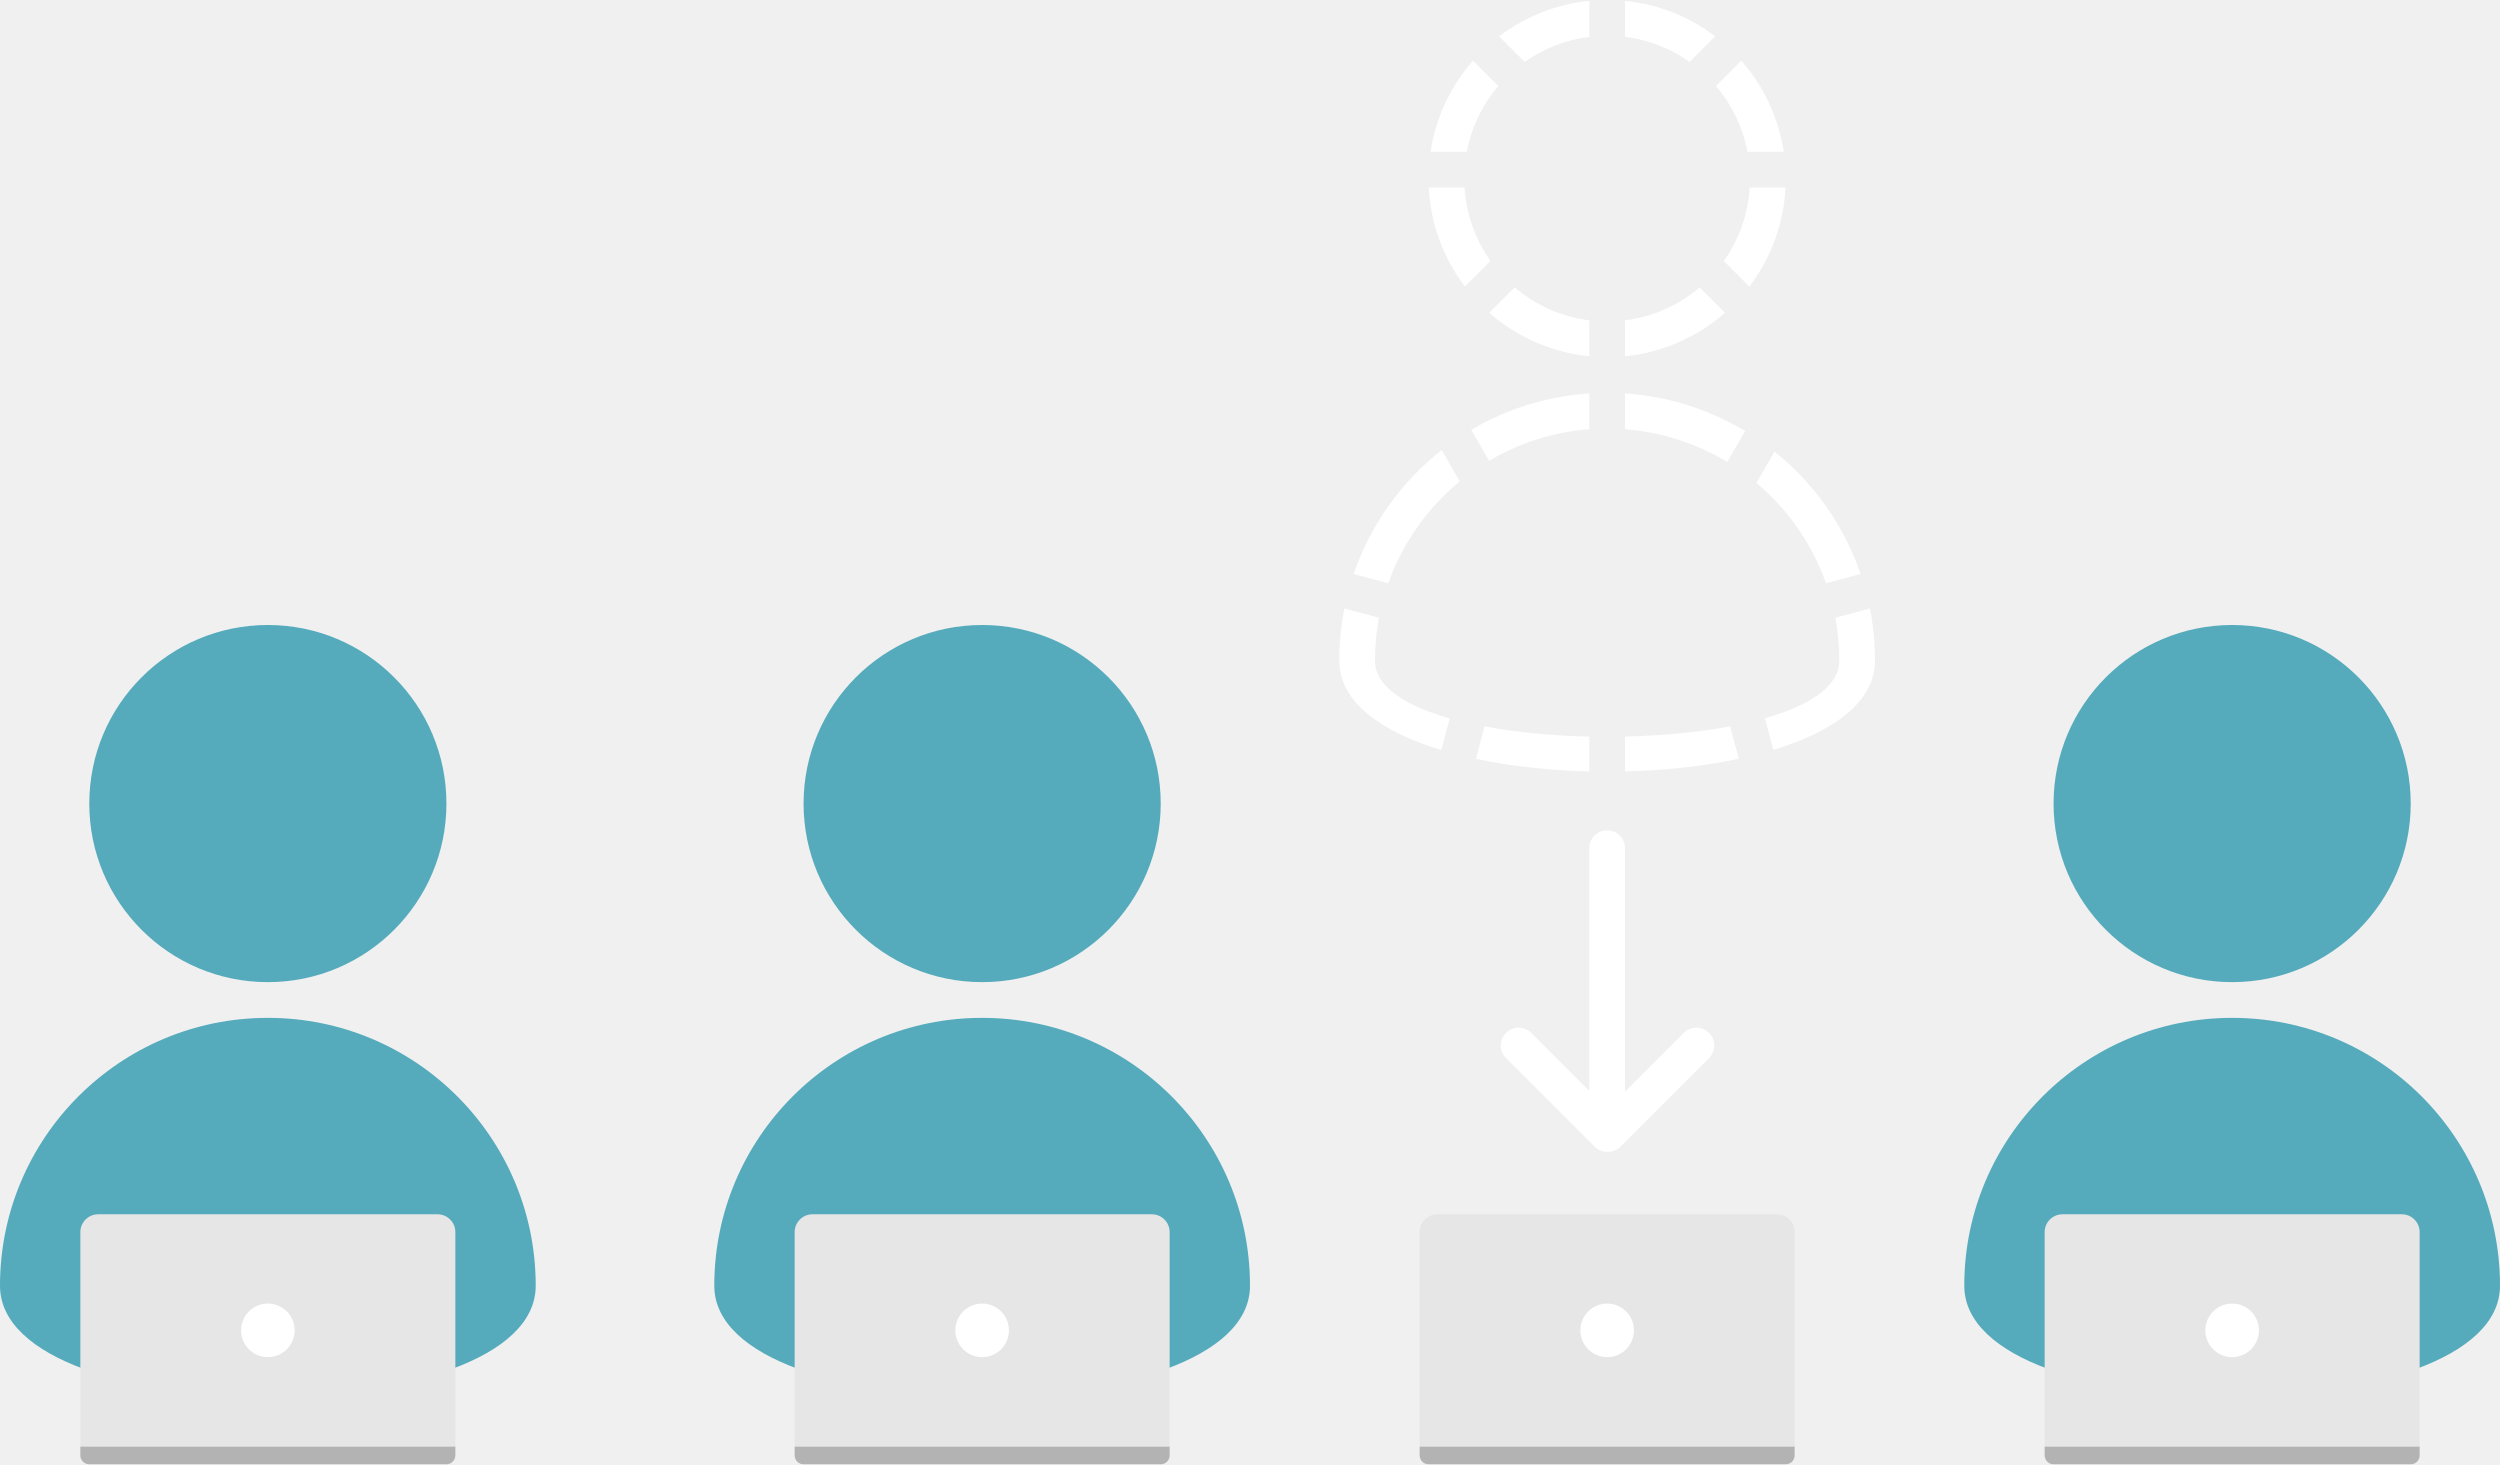
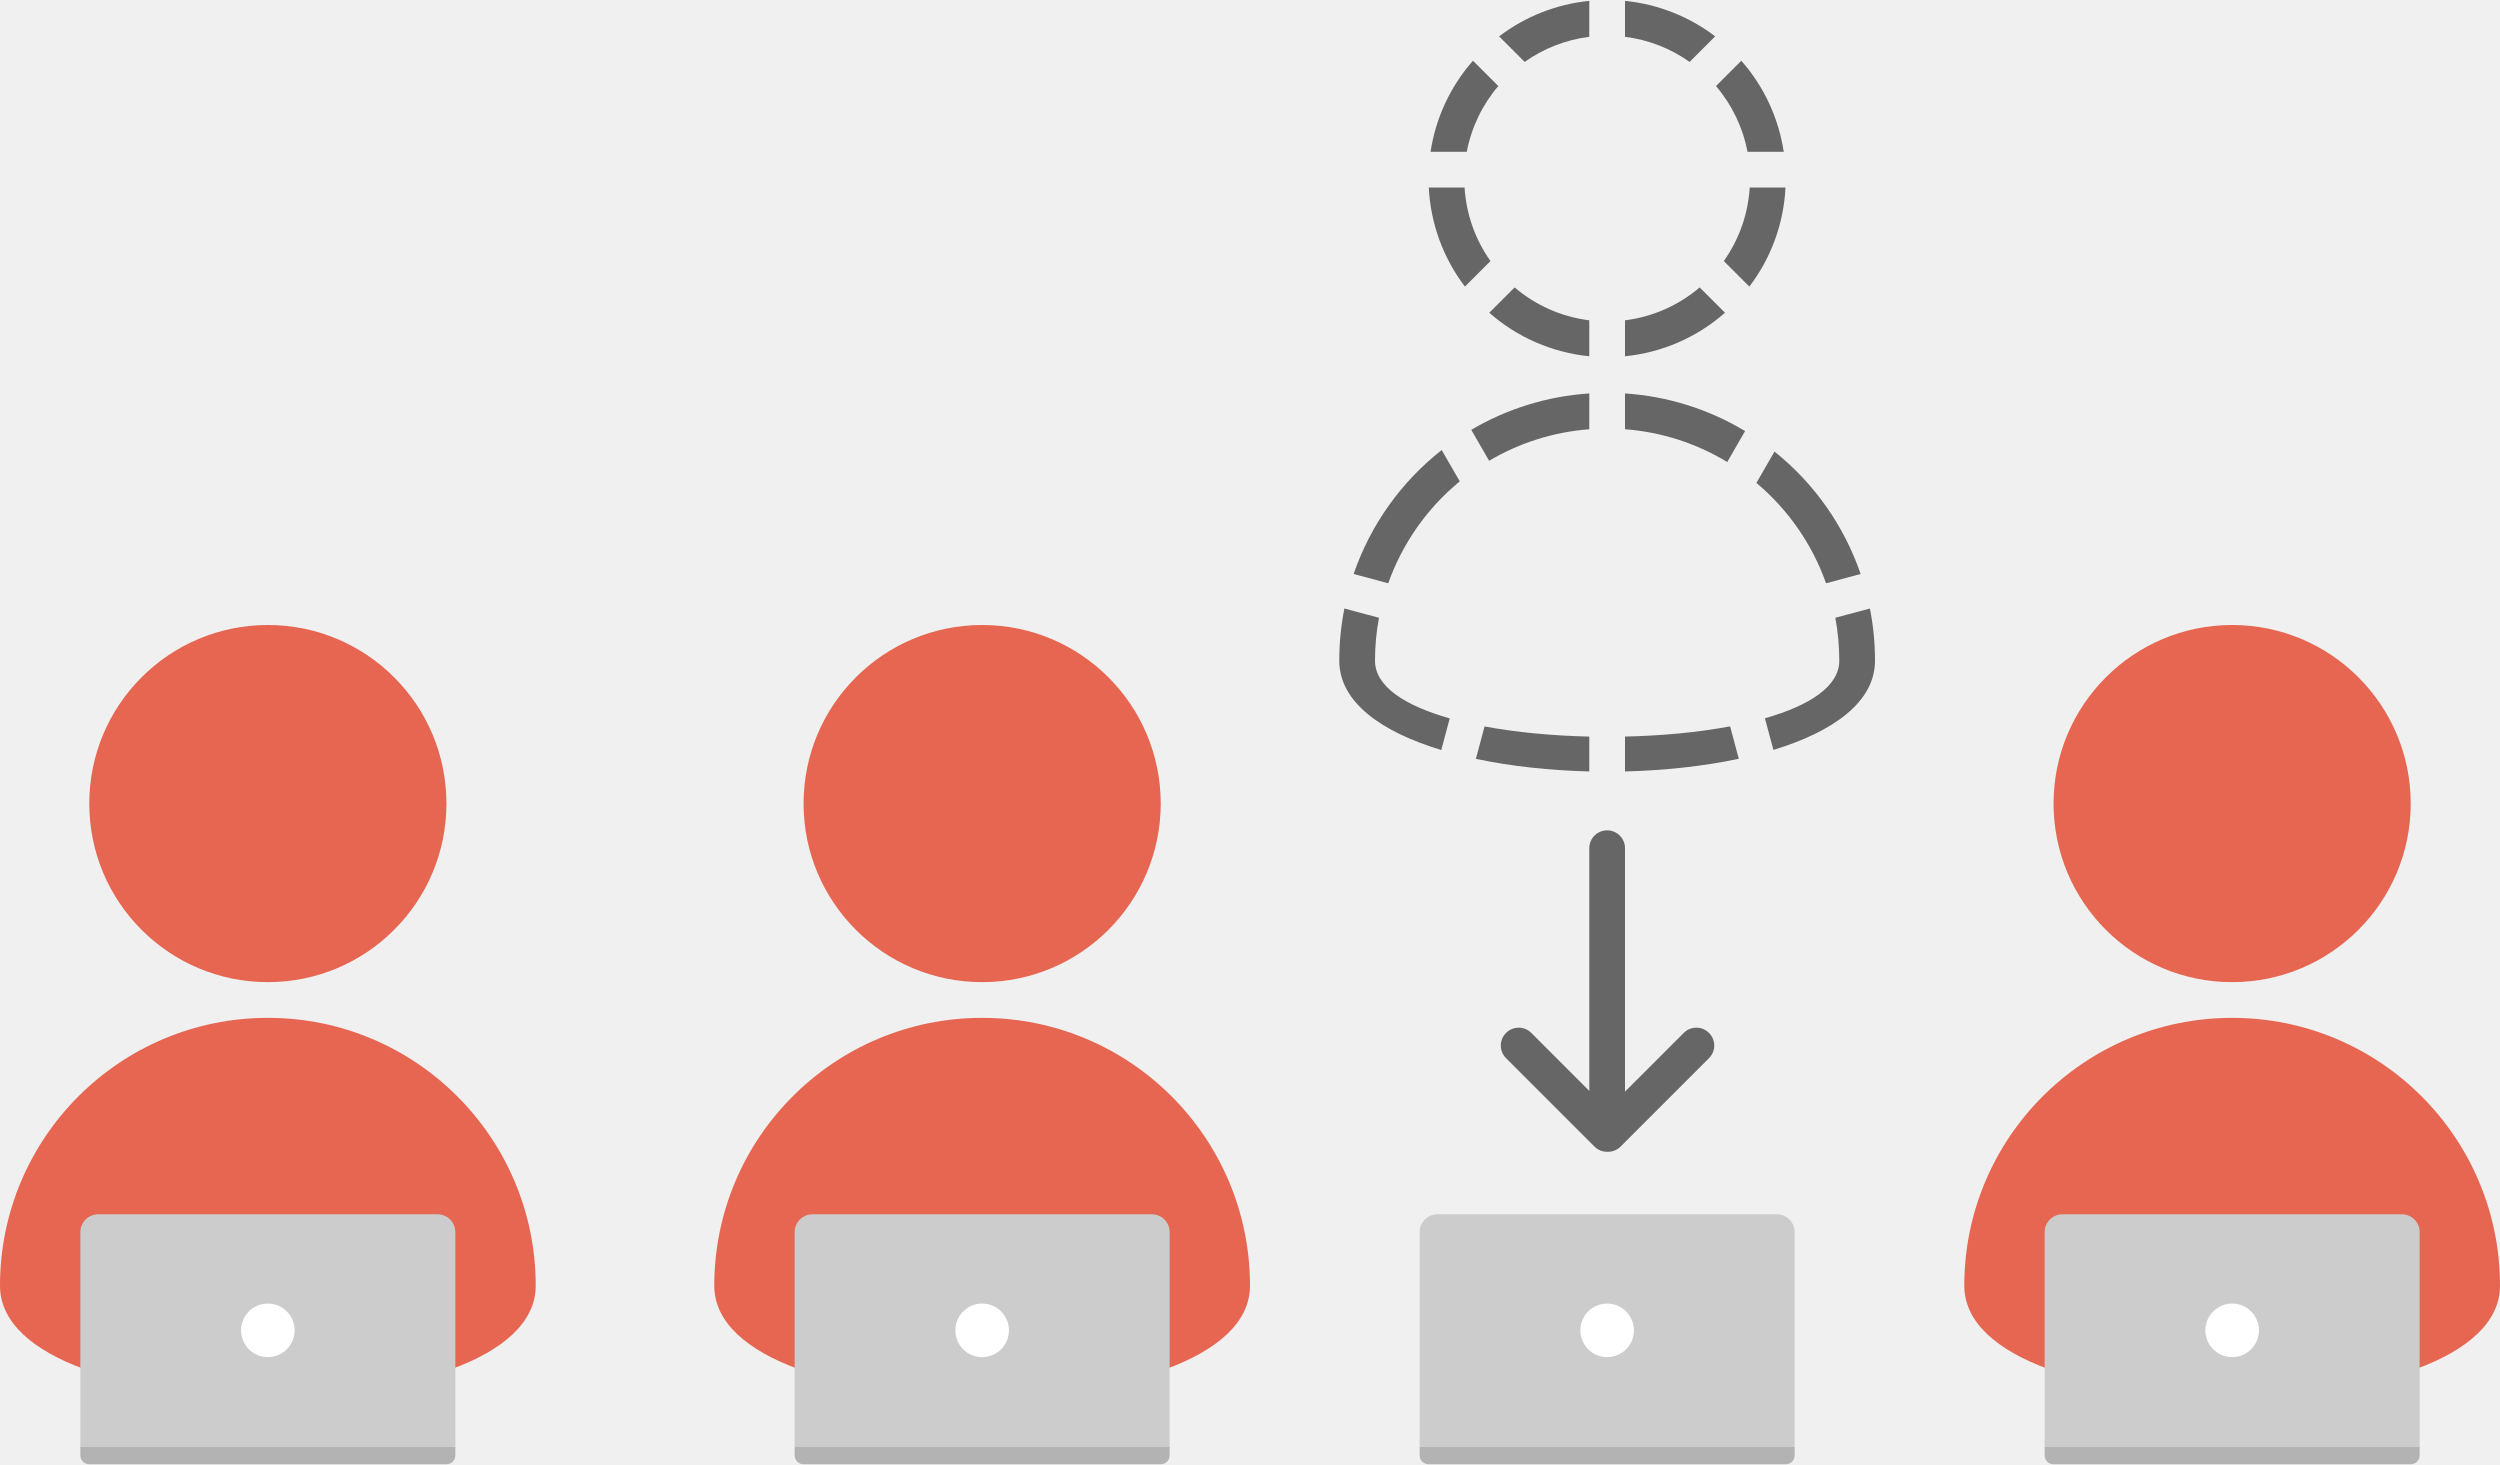
<svg xmlns="http://www.w3.org/2000/svg" width="280" height="164" viewBox="0 0 280 164">
  <g fill="none" fill-rule="evenodd">
-     <circle fill="#55ABBC" cx="30" cy="90" r="20" />
-     <path d="M60 144c0-16.569-13.431-30-30-30-16.569 0-30 13.431-30 30 0 16.569 60 16.569 60 0z" fill="#55ABBC" />
-     <circle fill="#55ABBC" cx="110" cy="90" r="20" />
-     <path d="M140 144c0-16.569-13.431-30-30-30-16.569 0-30 13.431-30 30 0 16.569 60 16.569 60 0z" fill="#55ABBC" />
-     <path d="M195.027 6.801A19.925 19.925 0 0 1 199.777 17h-4.058a15.941 15.941 0 0 0-3.528-7.363l2.836-2.836zm-2.928-2.728A19.898 19.898 0 0 0 182 .099v4.025a15.911 15.911 0 0 1 7.237 2.81l2.862-2.861zm-28.026 28.026A19.901 19.901 0 0 1 160.025 21h4.006a15.914 15.914 0 0 0 2.903 8.237l-2.861 2.862zm2.728 2.928A19.918 19.918 0 0 0 178 39.901v-4.025a15.932 15.932 0 0 1-8.363-3.685l-2.836 2.836zm29.126-2.928A19.901 19.901 0 0 0 199.975 21h-4.006a15.914 15.914 0 0 1-2.903 8.237l2.861 2.862zm-2.728 2.928A19.918 19.918 0 0 1 182 39.901v-4.025a15.932 15.932 0 0 0 8.363-3.685l2.836 2.836zM164.973 6.801A19.925 19.925 0 0 0 160.223 17h4.058a15.941 15.941 0 0 1 3.528-7.363l-2.836-2.836zm2.928-2.728A19.898 19.898 0 0 1 178 .099v4.025a15.911 15.911 0 0 0-7.237 2.81L167.9 4.073z" fill="#FFF" />
-     <circle fill="#55ABBC" cx="250" cy="90" r="20" />
-     <path d="M280 144c0-16.569-13.431-30-30-30-16.569 0-30 13.431-30 30 0 16.569 60 16.569 60 0z" fill="#55ABBC" />
-     <path d="M209.43 68.151c.374 1.892.57 3.848.57 5.849 0 4.617-4.658 7.947-11.38 9.99l-.948-3.542C202.659 79.028 206 76.88 206 74c0-1.644-.152-3.252-.444-4.81l3.874-1.039zm-1.037-3.863a30.056 30.056 0 0 0-9.648-13.712l-2.027 3.51a26.045 26.045 0 0 1 7.8 11.24l3.875-1.038zm-57.823 3.863A30.147 30.147 0 0 0 150 74c0 4.626 4.678 7.96 11.422 10.004l.949-3.544C157.36 79.04 154 76.887 154 74c0-1.644.153-3.252.444-4.81l-3.874-1.039zm1.037-3.863a30.06 30.06 0 0 1 9.863-13.883l2.024 3.506a26.05 26.05 0 0 0-8.012 11.416l-3.875-1.039zm43.138 20.694c-3.93.838-8.308 1.31-12.745 1.42v-3.905c4.132-.093 8.197-.474 11.773-1.144l.972 3.63zm-29.447.01c3.918.831 8.281 1.301 12.702 1.41v-3.905c-4.116-.092-8.164-.47-11.73-1.136l-.972 3.63zm30.154-36.712A29.823 29.823 0 0 0 182 44.066v4.01a25.844 25.844 0 0 1 11.451 3.67l2-3.466zm-30.67-.139A29.822 29.822 0 0 1 178 44.066v4.01a25.842 25.842 0 0 0-11.218 3.53l-2-3.465zM182 122.264V95c0-1.11-.895-2-2-2-1.112 0-2 .895-2 2v27.18l-6.496-6.497a1.997 1.997 0 0 0-2.825.003 1.993 1.993 0 0 0-.004 2.825l9.907 9.907c.402.402.933.596 1.46.583a1.987 1.987 0 0 0 1.462-.583l9.906-9.907a1.992 1.992 0 0 0-.003-2.825 1.997 1.997 0 0 0-2.825-.003L182 122.264z" fill="#FFF" />
+     <circle fill="#E66651" cx="30" cy="90" r="20" />
+     <path d="M60 144c0-16.569-13.431-30-30-30-16.569 0-30 13.431-30 30 0 16.569 60 16.569 60 0z" fill="#E66651" />
+     <circle fill="#E66651" cx="110" cy="90" r="20" />
+     <path d="M140 144c0-16.569-13.431-30-30-30-16.569 0-30 13.431-30 30 0 16.569 60 16.569 60 0z" fill="#E66651" />
+     <path d="M195.027 6.801A19.925 19.925 0 0 1 199.777 17h-4.058a15.941 15.941 0 0 0-3.528-7.363l2.836-2.836zm-2.928-2.728A19.898 19.898 0 0 0 182 .099v4.025a15.911 15.911 0 0 1 7.237 2.81l2.862-2.861zm-28.026 28.026A19.901 19.901 0 0 1 160.025 21h4.006a15.914 15.914 0 0 0 2.903 8.237l-2.861 2.862zm2.728 2.928A19.918 19.918 0 0 0 178 39.901v-4.025a15.932 15.932 0 0 1-8.363-3.685l-2.836 2.836zm29.126-2.928A19.901 19.901 0 0 0 199.975 21h-4.006a15.914 15.914 0 0 1-2.903 8.237l2.861 2.862zm-2.728 2.928A19.918 19.918 0 0 1 182 39.901v-4.025a15.932 15.932 0 0 0 8.363-3.685l2.836 2.836zM164.973 6.801A19.925 19.925 0 0 0 160.223 17h4.058a15.941 15.941 0 0 1 3.528-7.363l-2.836-2.836zm2.928-2.728A19.898 19.898 0 0 1 178 .099v4.025a15.911 15.911 0 0 0-7.237 2.81L167.9 4.073z" fill="#666" />
+     <circle fill="#E66651" cx="250" cy="90" r="20" />
+     <path d="M280 144c0-16.569-13.431-30-30-30-16.569 0-30 13.431-30 30 0 16.569 60 16.569 60 0z" fill="#E66651" />
+     <path d="M209.43 68.151c.374 1.892.57 3.848.57 5.849 0 4.617-4.658 7.947-11.38 9.99l-.948-3.542C202.659 79.028 206 76.88 206 74c0-1.644-.152-3.252-.444-4.81l3.874-1.039zm-1.037-3.863a30.056 30.056 0 0 0-9.648-13.712l-2.027 3.51a26.045 26.045 0 0 1 7.8 11.24l3.875-1.038zm-57.823 3.863A30.147 30.147 0 0 0 150 74c0 4.626 4.678 7.96 11.422 10.004l.949-3.544C157.36 79.04 154 76.887 154 74c0-1.644.153-3.252.444-4.81l-3.874-1.039zm1.037-3.863a30.06 30.06 0 0 1 9.863-13.883l2.024 3.506a26.05 26.05 0 0 0-8.012 11.416l-3.875-1.039zm43.138 20.694c-3.93.838-8.308 1.31-12.745 1.42v-3.905c4.132-.093 8.197-.474 11.773-1.144l.972 3.63zm-29.447.01c3.918.831 8.281 1.301 12.702 1.41v-3.905c-4.116-.092-8.164-.47-11.73-1.136l-.972 3.63zm30.154-36.712A29.823 29.823 0 0 0 182 44.066v4.01a25.844 25.844 0 0 1 11.451 3.67l2-3.466zm-30.67-.139A29.822 29.822 0 0 1 178 44.066v4.01a25.842 25.842 0 0 0-11.218 3.53l-2-3.465zM182 122.264V95c0-1.11-.895-2-2-2-1.112 0-2 .895-2 2v27.18l-6.496-6.497a1.997 1.997 0 0 0-2.825.003 1.993 1.993 0 0 0-.004 2.825l9.907 9.907c.402.402.933.596 1.46.583a1.987 1.987 0 0 0 1.462-.583l9.906-9.907c.78-.779.783-2.038-.003-2.825a1.997 1.997 0 0 0-2.825-.003L182 122.264z" fill="#666" />
    <g transform="translate(9 136)">
      <path d="M0 26h42v1c0 .552-.443 1-.997 1H.997A.996.996 0 0 1 0 27v-1z" fill="#B3B3B3" />
-       <path d="M0 1.997C0 .894.897 0 1.997 0h38.006C41.106 0 42 .895 42 1.997V26H0V1.997z" fill="#E6E6E6" />
+       <path d="M0 1.997C0 .894.897 0 1.997 0h38.006C41.106 0 42 .895 42 1.997V26H0V1.997z" fill="#CCC" />
      <circle fill="#FFF" cx="21" cy="13" r="3" />
    </g>
    <g transform="translate(89 136)">
      <path d="M0 26h42v1c0 .552-.443 1-.997 1H.997A.996.996 0 0 1 0 27v-1z" fill="#B3B3B3" />
-       <path d="M0 1.997C0 .894.897 0 1.997 0h38.006C41.106 0 42 .895 42 1.997V26H0V1.997z" fill="#E6E6E6" />
+       <path d="M0 1.997C0 .894.897 0 1.997 0h38.006C41.106 0 42 .895 42 1.997V26H0V1.997z" fill="#CCC" />
      <circle fill="#FFF" cx="21" cy="13" r="3" />
    </g>
    <g transform="translate(229 136)">
      <path d="M0 26h42v1c0 .552-.443 1-.997 1H.997A.996.996 0 0 1 0 27v-1z" fill="#B3B3B3" />
-       <path d="M0 1.997C0 .894.897 0 1.997 0h38.006C41.106 0 42 .895 42 1.997V26H0V1.997z" fill="#E6E6E6" />
+       <path d="M0 1.997C0 .894.897 0 1.997 0h38.006C41.106 0 42 .895 42 1.997V26H0V1.997z" fill="#CCC" />
      <circle fill="#FFF" cx="21" cy="13" r="3" />
    </g>
    <g transform="translate(159 136)">
      <path d="M0 26h42v1c0 .552-.443 1-.997 1H.997A.996.996 0 0 1 0 27v-1z" fill="#B3B3B3" />
-       <path d="M0 1.997C0 .894.897 0 1.997 0h38.006C41.106 0 42 .895 42 1.997V26H0V1.997z" fill="#E6E6E6" />
+       <path d="M0 1.997C0 .894.897 0 1.997 0h38.006C41.106 0 42 .895 42 1.997V26H0V1.997z" fill="#CCC" />
      <circle fill="#FFF" cx="21" cy="13" r="3" />
    </g>
  </g>
</svg>
